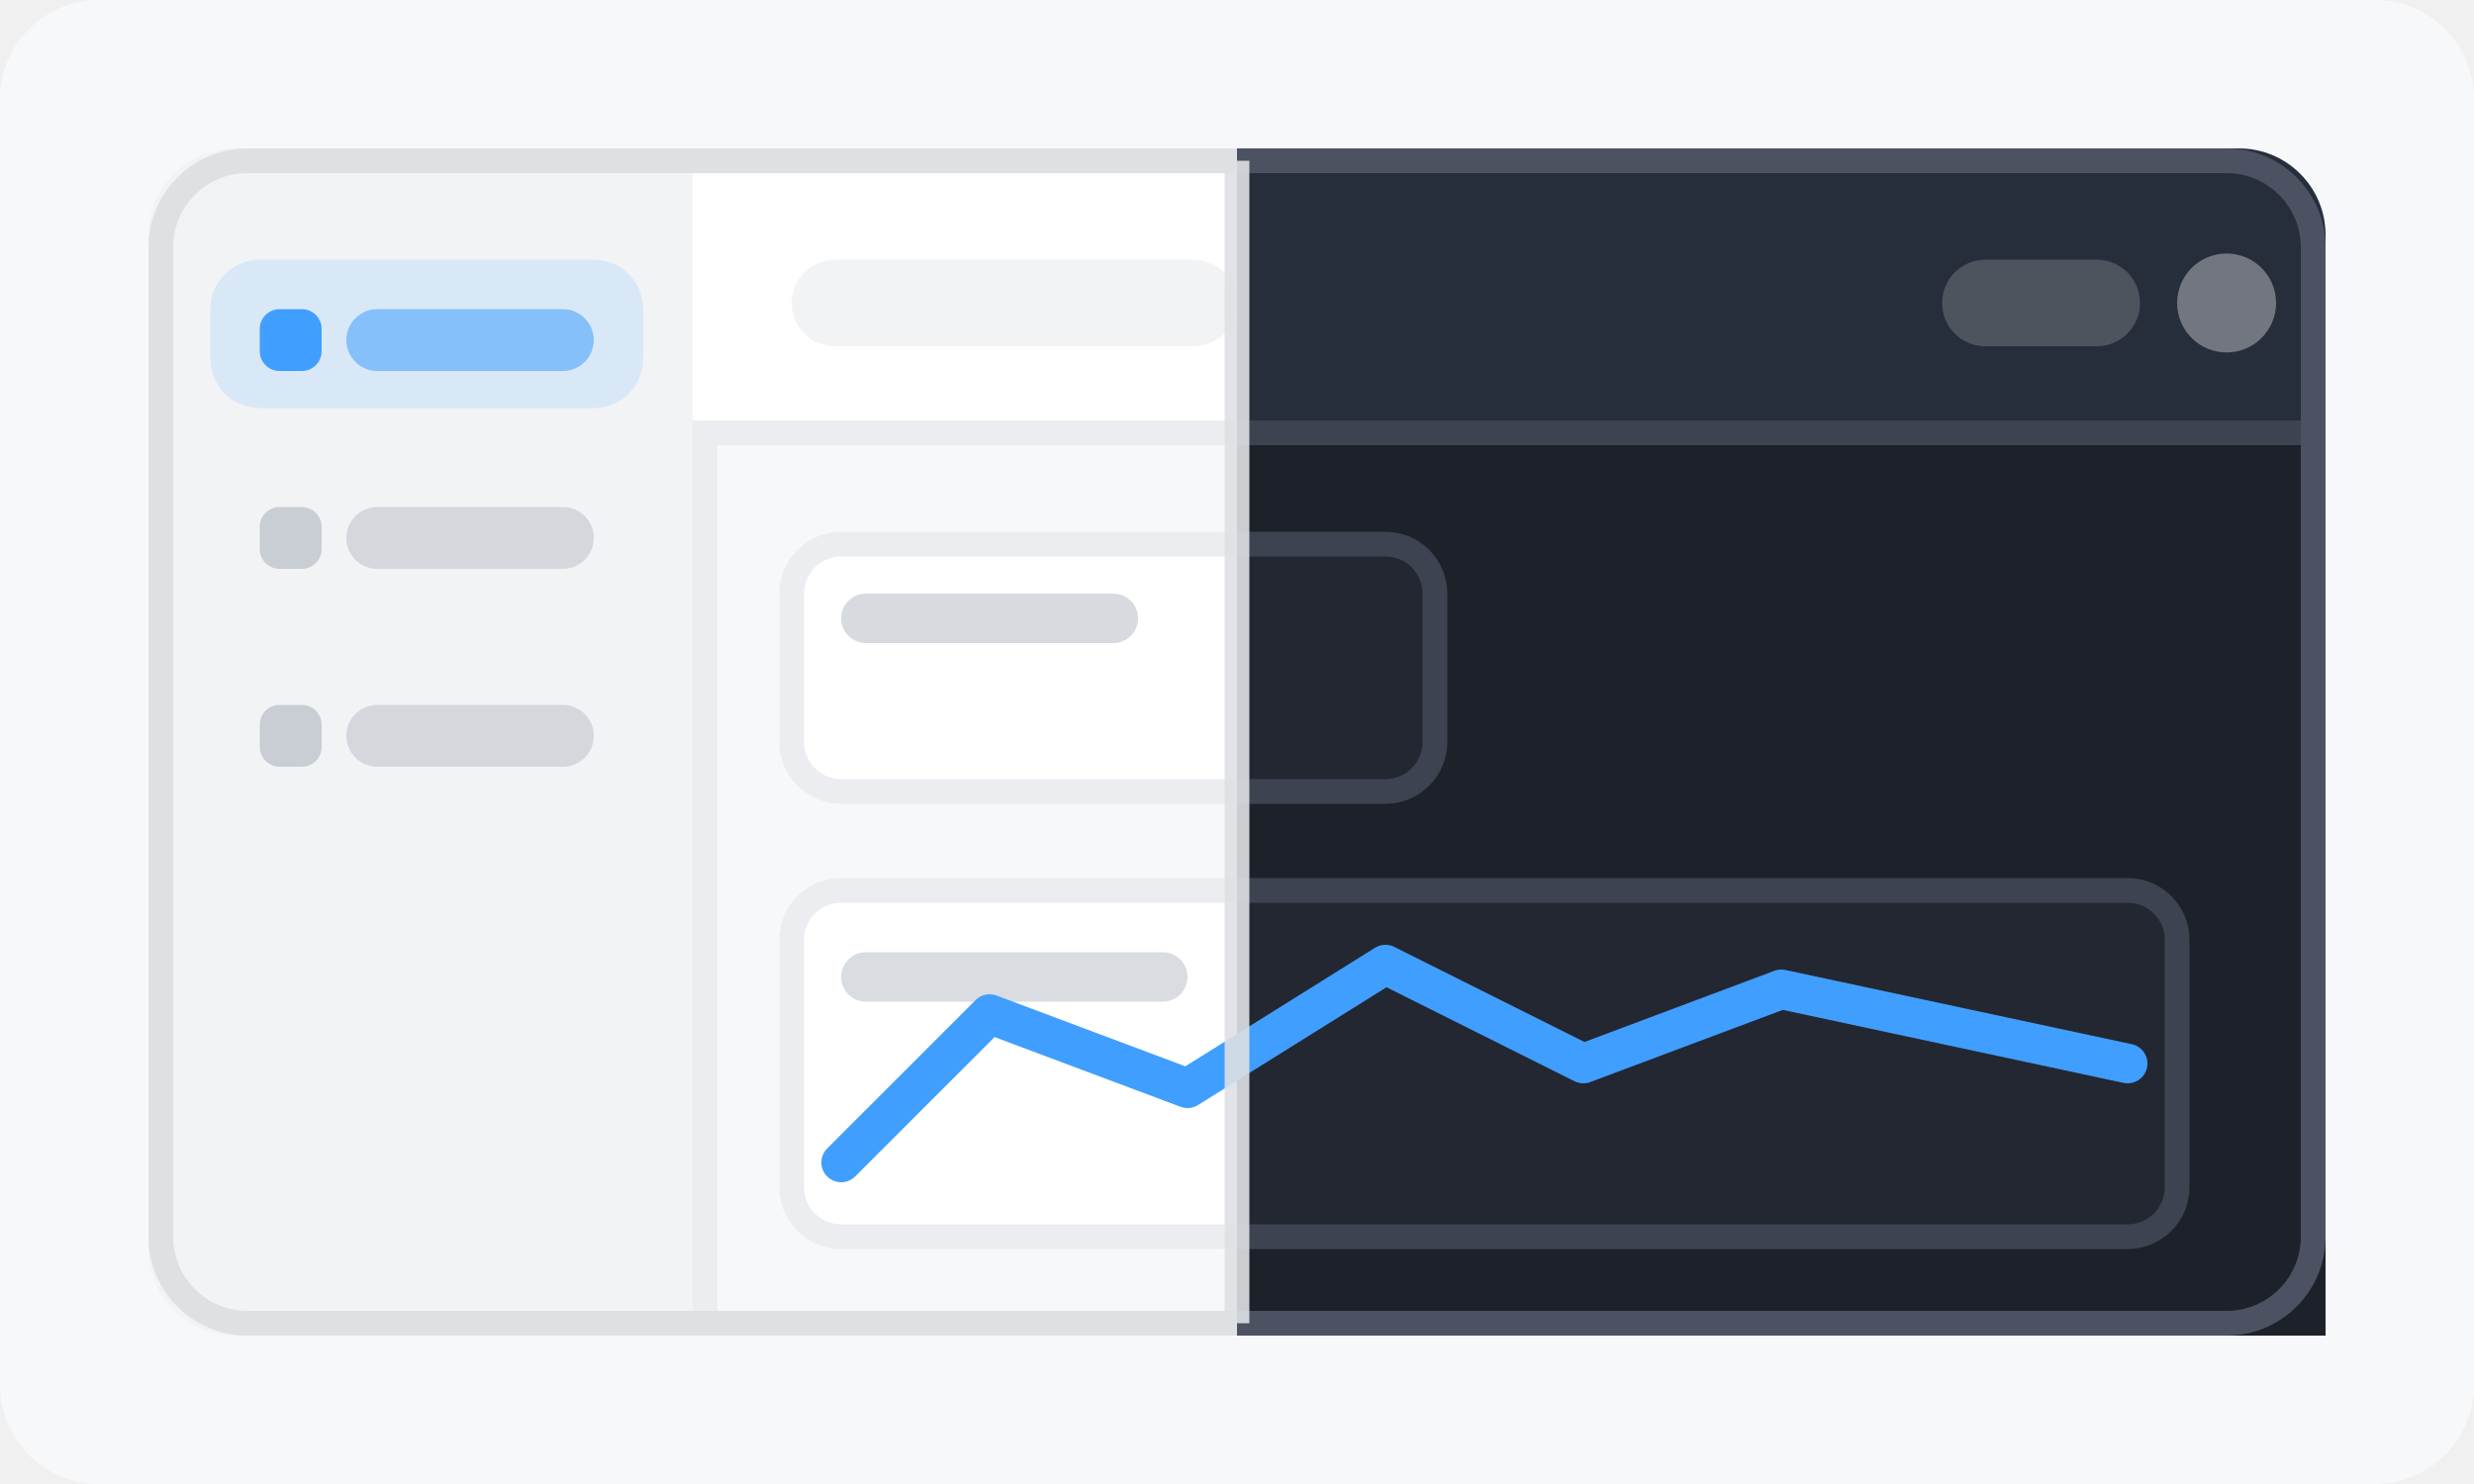
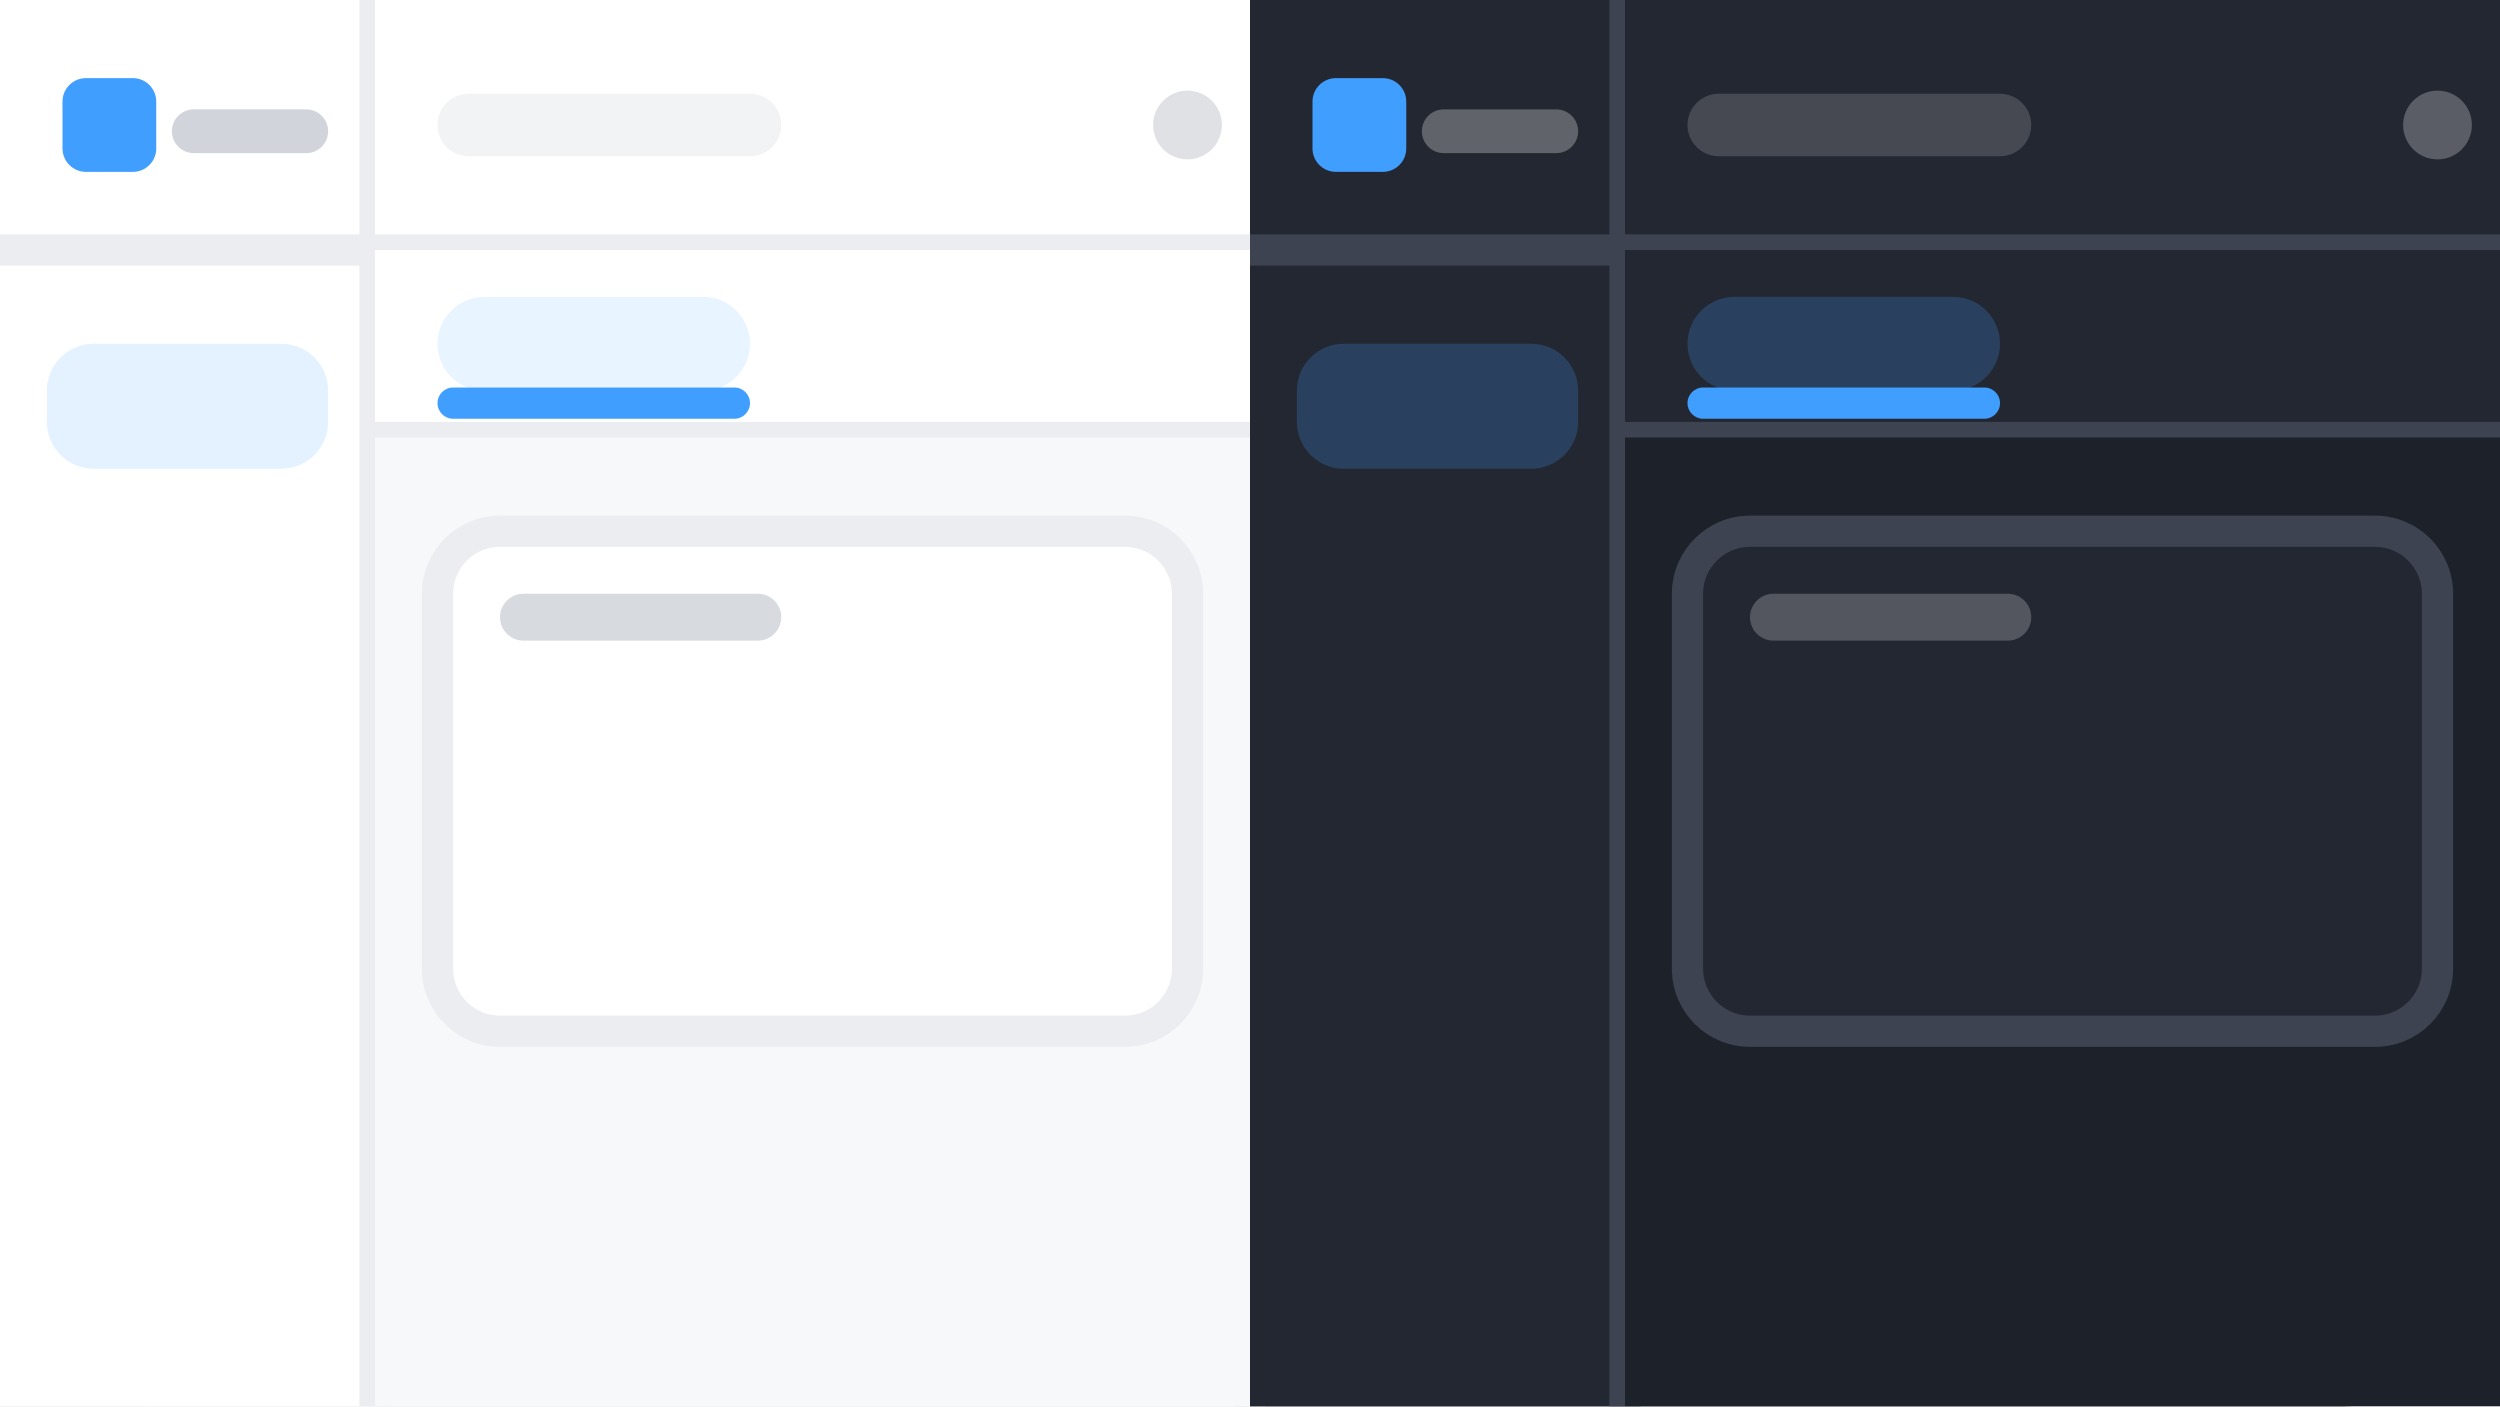
- <svg xmlns="http://www.w3.org/2000/svg" width="100%" height="100%" viewBox="0 0 100 60" fill="none" preserveAspectRatio="none">
-   <rect width="100" height="60" rx="4" fill="#F7F8FA" />
-   <g clip-path="url(#fd-theme-system__clip-left)">
-     <rect x="6.5" y="6.5" width="87" height="47" rx="3.5" fill="#FFFFFF" />
-     <path d="M9.5 6H28V54H9.5C7.567 54 6 52.433 6 50.5V9.5C6 7.567 7.567 6 9.5 6Z" fill="#F2F3F5" />
-     <rect x="28" y="6" width="1" height="48" fill="#EBEDF0" />
-     <path d="M28 6H90.5C92.433 6 94 7.567 94 9.5V18H28V6Z" fill="#FFFFFF" />
-     <rect x="28" y="17" width="66" height="1" fill="#EBEDF0" />
-     <rect x="32" y="10.5" width="18" height="3.5" rx="1.75" fill="#F2F3F5" />
-     <rect x="78.5" y="10.5" width="8" height="3.5" rx="1.75" fill="#F2F3F5" />
-     <circle cx="90" cy="12.25" r="2" fill="#C9CDD4" />
-     <rect x="8.5" y="10.5" width="17.5" height="6" rx="2" fill="#409EFF" fill-opacity="0.14" />
-     <rect x="10.5" y="12.5" width="2.5" height="2.5" rx="0.8" fill="#409EFF" />
-     <rect x="14" y="12.5" width="10" height="2.5" rx="1.25" fill="#409EFF" fill-opacity="0.55" />
-     <rect x="10.5" y="20.5" width="2.5" height="2.5" rx="0.8" fill="#C9CDD4" />
-     <rect x="14" y="20.5" width="10" height="2.5" rx="1.25" fill="#C9CDD4" fill-opacity="0.75" />
-     <rect x="10.5" y="28.5" width="2.5" height="2.5" rx="0.8" fill="#C9CDD4" />
-     <rect x="14" y="28.5" width="10" height="2.5" rx="1.25" fill="#C9CDD4" fill-opacity="0.75" />
-     <rect x="29" y="18" width="65" height="36" fill="#F7F8FA" />
-     <rect x="32" y="22" width="26" height="10" rx="2" fill="#FFFFFF" stroke="#EBEDF0" />
-     <rect x="34" y="24" width="12" height="2" rx="1" fill="#C9CDD4" fill-opacity="0.75" />
-     <rect x="32" y="36" width="56" height="14" rx="2" fill="#FFFFFF" stroke="#EBEDF0" />
-     <rect x="34" y="38.5" width="14" height="2" rx="1" fill="#C9CDD4" fill-opacity="0.7" />
-     <path d="M34 47 L40 41 L48 44 L56 39 L64 43 L72 40 L86 43" stroke="#409EFF" stroke-width="1.6" stroke-linecap="round" stroke-linejoin="round" />
-     <rect x="6.5" y="6.5" width="87" height="47" rx="3.5" stroke="#DEE0E3" />
-   </g>
-   <g clip-path="url(#fd-theme-system__clip-right)">
-     <rect x="6.5" y="6.5" width="87" height="47" rx="3.5" fill="#232731" />
-     <path d="M9.5 6H28V54H9.5C7.567 54 6 52.433 6 50.5V9.5C6 7.567 7.567 6 9.5 6Z" fill="#272E3B" />
-     <rect x="28" y="6" width="1" height="48" fill="#3D4350" />
-     <path d="M28 6H90.5C92.433 6 94 7.567 94 9.5V18H28V6Z" fill="#272E3B" />
-     <rect x="28" y="17" width="66" height="1" fill="#3D4350" />
-     <rect x="32" y="10.5" width="18" height="3.5" rx="1.75" fill="white" fill-opacity="0.18" />
-     <rect x="78.5" y="10.5" width="8" height="3.5" rx="1.75" fill="white" fill-opacity="0.18" />
-     <circle cx="90" cy="12.25" r="2" fill="white" fill-opacity="0.35" />
-     <rect x="8.5" y="10.5" width="17.5" height="6" rx="2" fill="#409EFF" fill-opacity="0.22" />
-     <rect x="10.5" y="12.5" width="2.5" height="2.5" rx="0.8" fill="#409EFF" />
-     <rect x="14" y="12.5" width="10" height="2.5" rx="1.25" fill="#409EFF" fill-opacity="0.7" />
-     <rect x="10.5" y="20.5" width="2.5" height="2.5" rx="0.8" fill="white" fill-opacity="0.35" />
-     <rect x="14" y="20.5" width="10" height="2.5" rx="1.25" fill="white" fill-opacity="0.35" />
-     <rect x="10.5" y="28.5" width="2.5" height="2.5" rx="0.8" fill="white" fill-opacity="0.35" />
-     <rect x="14" y="28.5" width="10" height="2.5" rx="1.25" fill="white" fill-opacity="0.35" />
-     <rect x="29" y="18" width="65" height="36" fill="#1D2129" />
-     <rect x="32" y="22" width="26" height="10" rx="2" fill="#232731" stroke="#3D4350" />
-     <rect x="34" y="24" width="12" height="2" rx="1" fill="white" fill-opacity="0.22" />
-     <rect x="32" y="36" width="56" height="14" rx="2" fill="#232731" stroke="#3D4350" />
-     <rect x="34" y="38.5" width="14" height="2" rx="1" fill="white" fill-opacity="0.22" />
-     <path d="M34 47 L40 41 L48 44 L56 39 L64 43 L72 40 L86 43" stroke="#409EFF" stroke-width="1.6" stroke-linecap="round" stroke-linejoin="round" />
-     <rect x="6.5" y="6.5" width="87" height="47" rx="3.5" stroke="#4C5261" />
-   </g>
-   <rect x="49.5" y="6.5" width="1" height="47" fill="#DEE0E3" fill-opacity="0.9" />
+ <svg xmlns="http://www.w3.org/2000/svg" width="100%" height="100%" viewBox="0 0 160 90" fill="none" preserveAspectRatio="xMidYMid meet">
  <defs>
-     <clipPath id="fd-theme-system__clip-left">
-       <rect x="0" y="0" width="50" height="60" />
-     </clipPath>
-     <clipPath id="fd-theme-system__clip-right">
-       <rect x="50" y="0" width="50" height="60" />
+     <clipPath id="theme-system-clip">
+       <rect width="160" height="90" rx="10" />
    </clipPath>
  </defs>
+   <rect width="160" height="90" rx="10" fill="#F7F8FA" />
+   <g clip-path="url(#theme-system-clip)">
+     <rect x="80" y="0" width="80" height="90" fill="#1D2129" />
+   </g>
+   <line x1="80" y1="0" x2="80" y2="90" stroke="#DEE0E3" stroke-opacity="0.9" stroke-width="2" vector-effect="non-scaling-stroke" />
+   <rect x="0" y="0" width="24" height="90" fill="#FFFFFF" />
+   <line x1="24" y1="0" x2="24" y2="90" stroke="#EBEDF0" stroke-width="2" vector-effect="non-scaling-stroke" />
+   <line x1="0" y1="16" x2="24" y2="16" stroke="#EBEDF0" stroke-width="2" vector-effect="non-scaling-stroke" />
+   <rect x="4" y="5" width="6" height="6" rx="1.5" fill="#409EFF" />
+   <rect x="11" y="7" width="10" height="2.8" rx="1.4" fill="#C9CDD4" fill-opacity="0.85" />
+   <rect x="3" y="22" width="18" height="8" rx="3" fill="#409EFF" fill-opacity="0.14" />
+   <rect x="24" y="0" width="56" height="16" fill="#FFFFFF" />
+   <line x1="24" y1="16" x2="80" y2="16" stroke="#EBEDF0" stroke-width="2" vector-effect="non-scaling-stroke" />
+   <rect x="28" y="6" width="22" height="4" rx="2" fill="#F2F3F5" />
+   <circle cx="76" cy="8" r="2.2" fill="#C9CDD4" fill-opacity="0.6" />
+   <rect x="24" y="16" width="56" height="12" fill="#FFFFFF" />
+   <line x1="24" y1="28" x2="80" y2="28" stroke="#EBEDF0" stroke-width="2" vector-effect="non-scaling-stroke" />
+   <rect x="28" y="19" width="20" height="6" rx="3" fill="#409EFF" fill-opacity="0.12" />
+   <rect x="28" y="24.8" width="20" height="2" rx="1" fill="#409EFF" />
+   <rect x="24" y="28" width="56" height="62" fill="#F7F8FA" />
+   <rect x="28" y="34" width="48" height="32" rx="4" fill="#FFFFFF" stroke="#EBEDF0" stroke-width="2" vector-effect="non-scaling-stroke" />
+   <rect x="32" y="38" width="18" height="3" rx="1.5" fill="#C9CDD4" fill-opacity="0.75" />
+   <rect x="80" y="0" width="24" height="90" fill="#232731" />
+   <line x1="104" y1="0" x2="104" y2="90" stroke="#3D4350" stroke-width="2" vector-effect="non-scaling-stroke" />
+   <line x1="80" y1="16" x2="104" y2="16" stroke="#3D4350" stroke-width="2" vector-effect="non-scaling-stroke" />
+   <rect x="84" y="5" width="6" height="6" rx="1.5" fill="#409EFF" />
+   <rect x="91" y="7" width="10" height="2.8" rx="1.4" fill="white" fill-opacity="0.28" />
+   <rect x="83" y="22" width="18" height="8" rx="3" fill="#409EFF" fill-opacity="0.22" />
+   <rect x="104" y="0" width="56" height="16" fill="#232731" />
+   <line x1="104" y1="16" x2="160" y2="16" stroke="#3D4350" stroke-width="2" vector-effect="non-scaling-stroke" />
+   <rect x="108" y="6" width="22" height="4" rx="2" fill="white" fill-opacity="0.16" />
+   <circle cx="156" cy="8" r="2.2" fill="white" fill-opacity="0.25" />
+   <rect x="104" y="16" width="56" height="12" fill="#232731" />
+   <line x1="104" y1="28" x2="160" y2="28" stroke="#3D4350" stroke-width="2" vector-effect="non-scaling-stroke" />
+   <rect x="108" y="19" width="20" height="6" rx="3" fill="#409EFF" fill-opacity="0.22" />
+   <rect x="108" y="24.8" width="20" height="2" rx="1" fill="#409EFF" />
+   <rect x="104" y="28" width="56" height="62" fill="#1D2129" />
+   <rect x="108" y="34" width="48" height="32" rx="4" fill="#232731" stroke="#3D4350" stroke-width="2" vector-effect="non-scaling-stroke" />
+   <rect x="112" y="38" width="18" height="3" rx="1.5" fill="white" fill-opacity="0.22" />
</svg>
